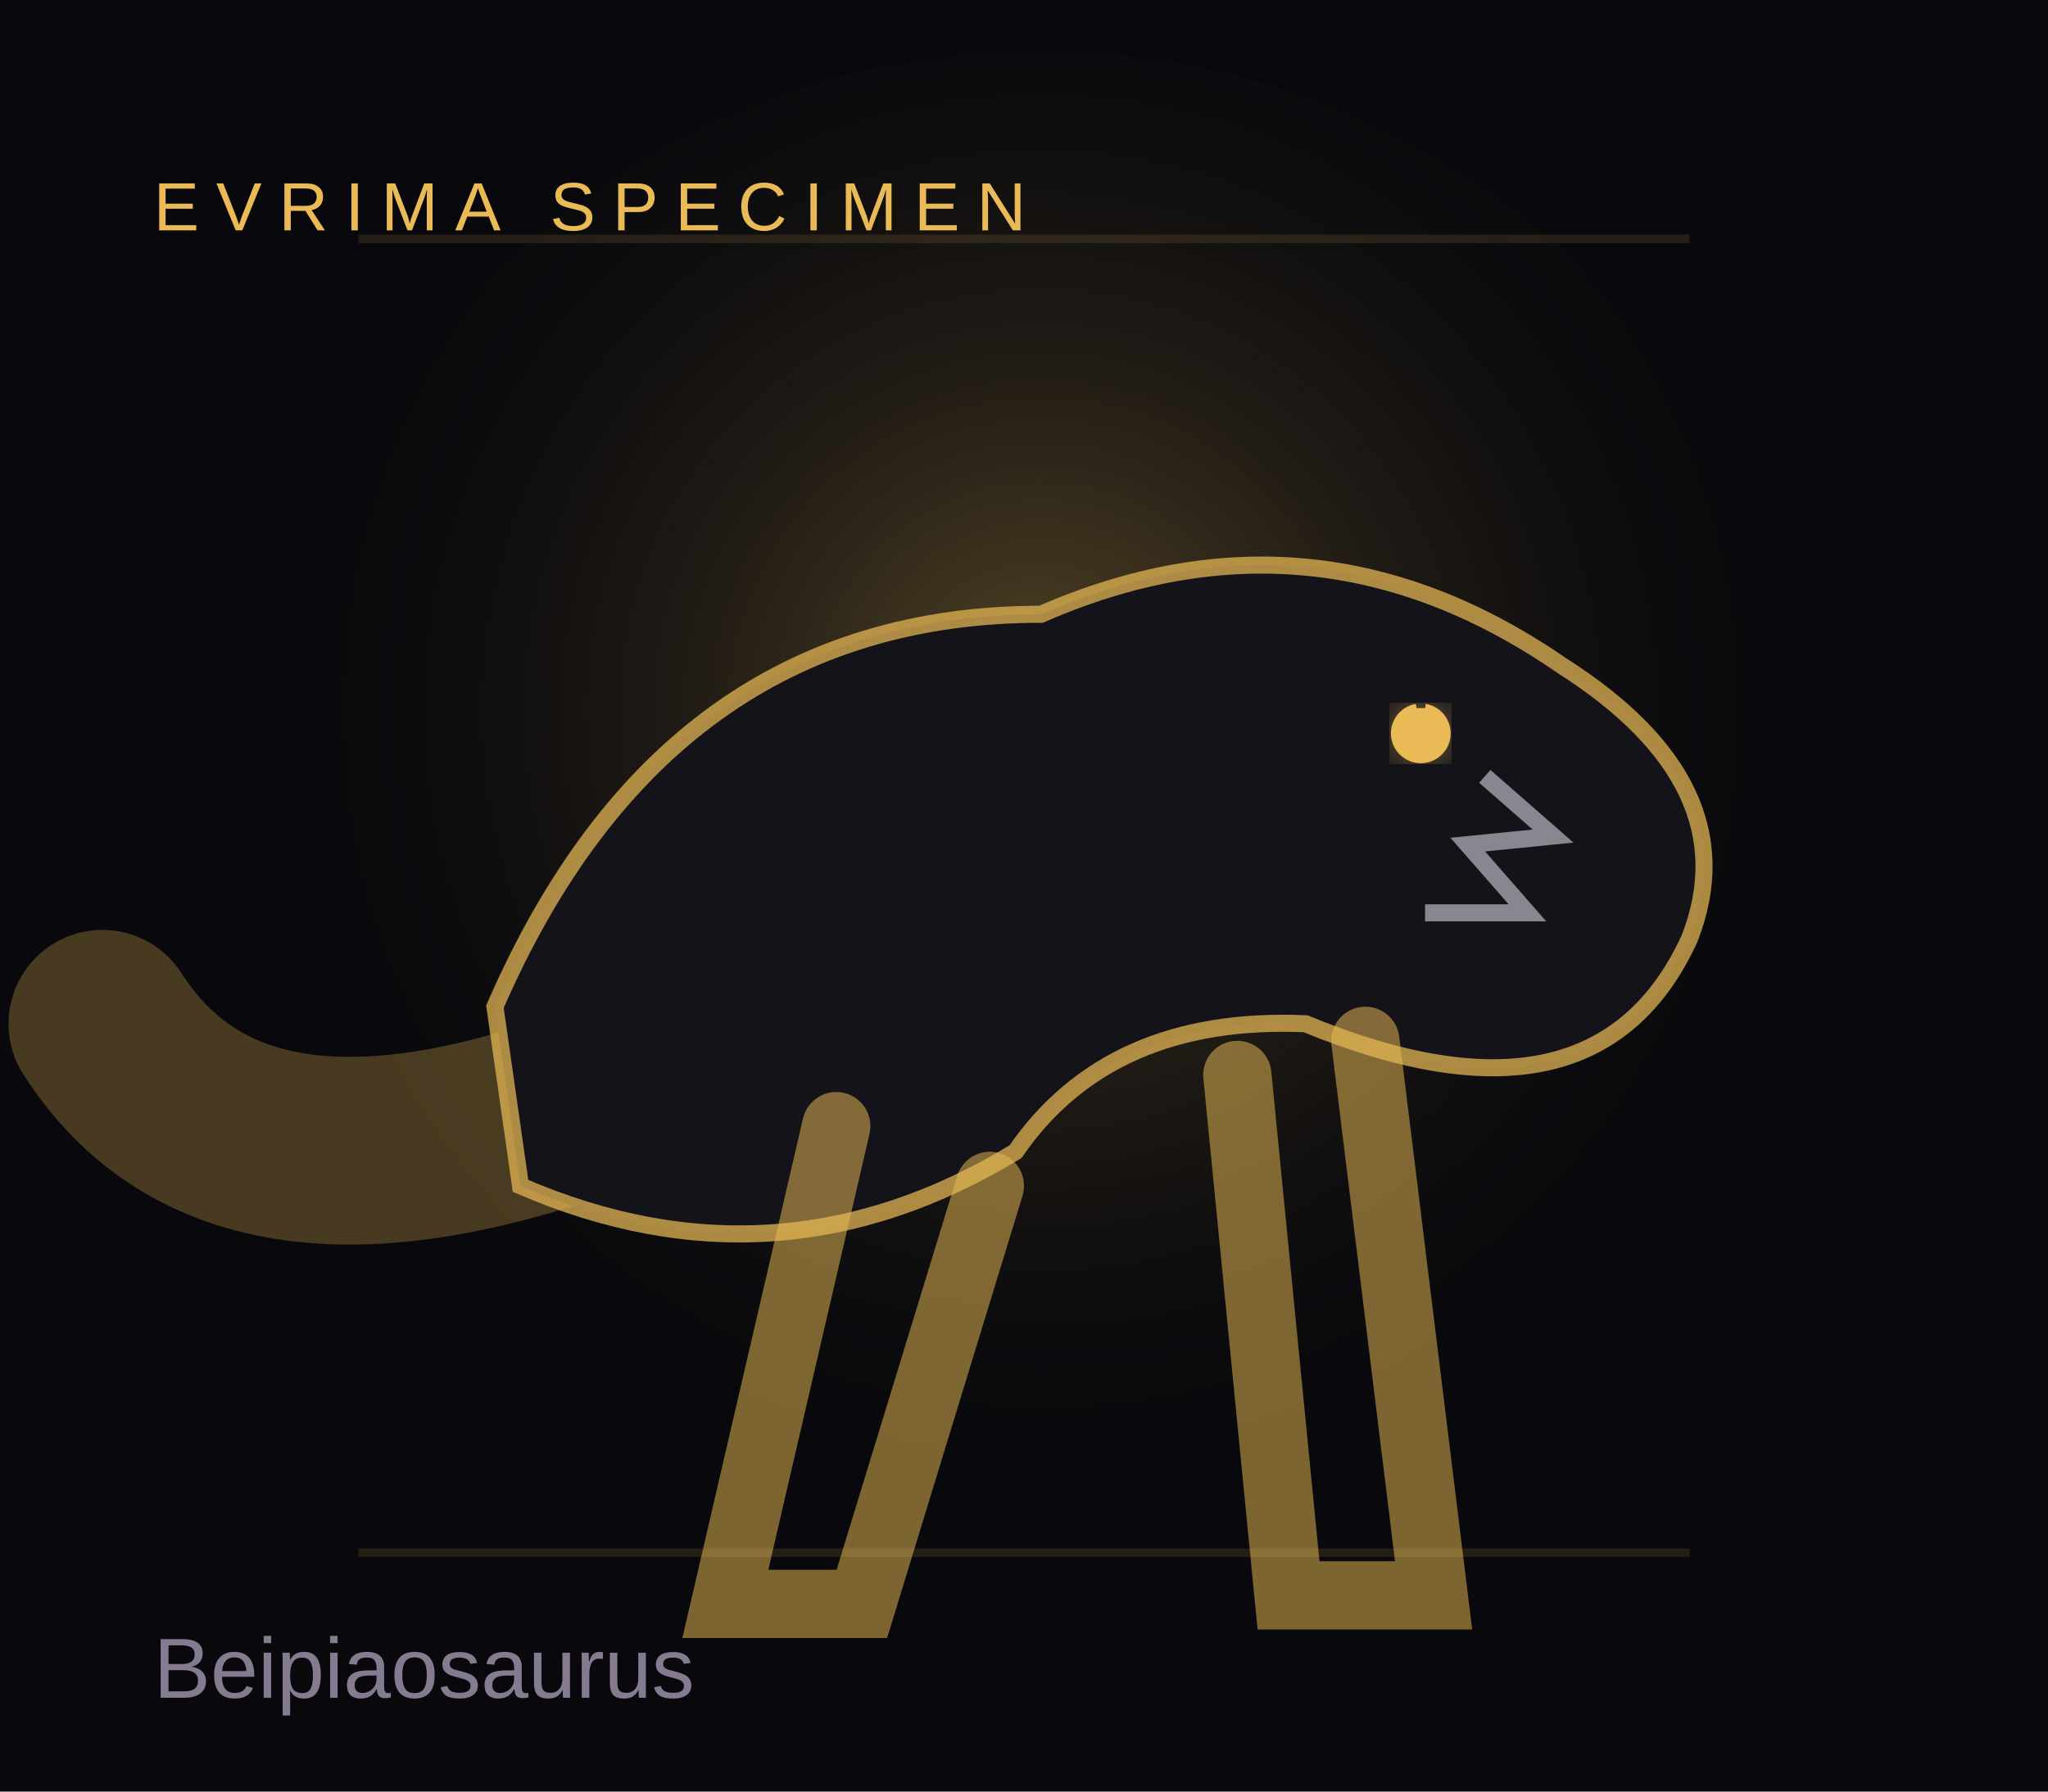
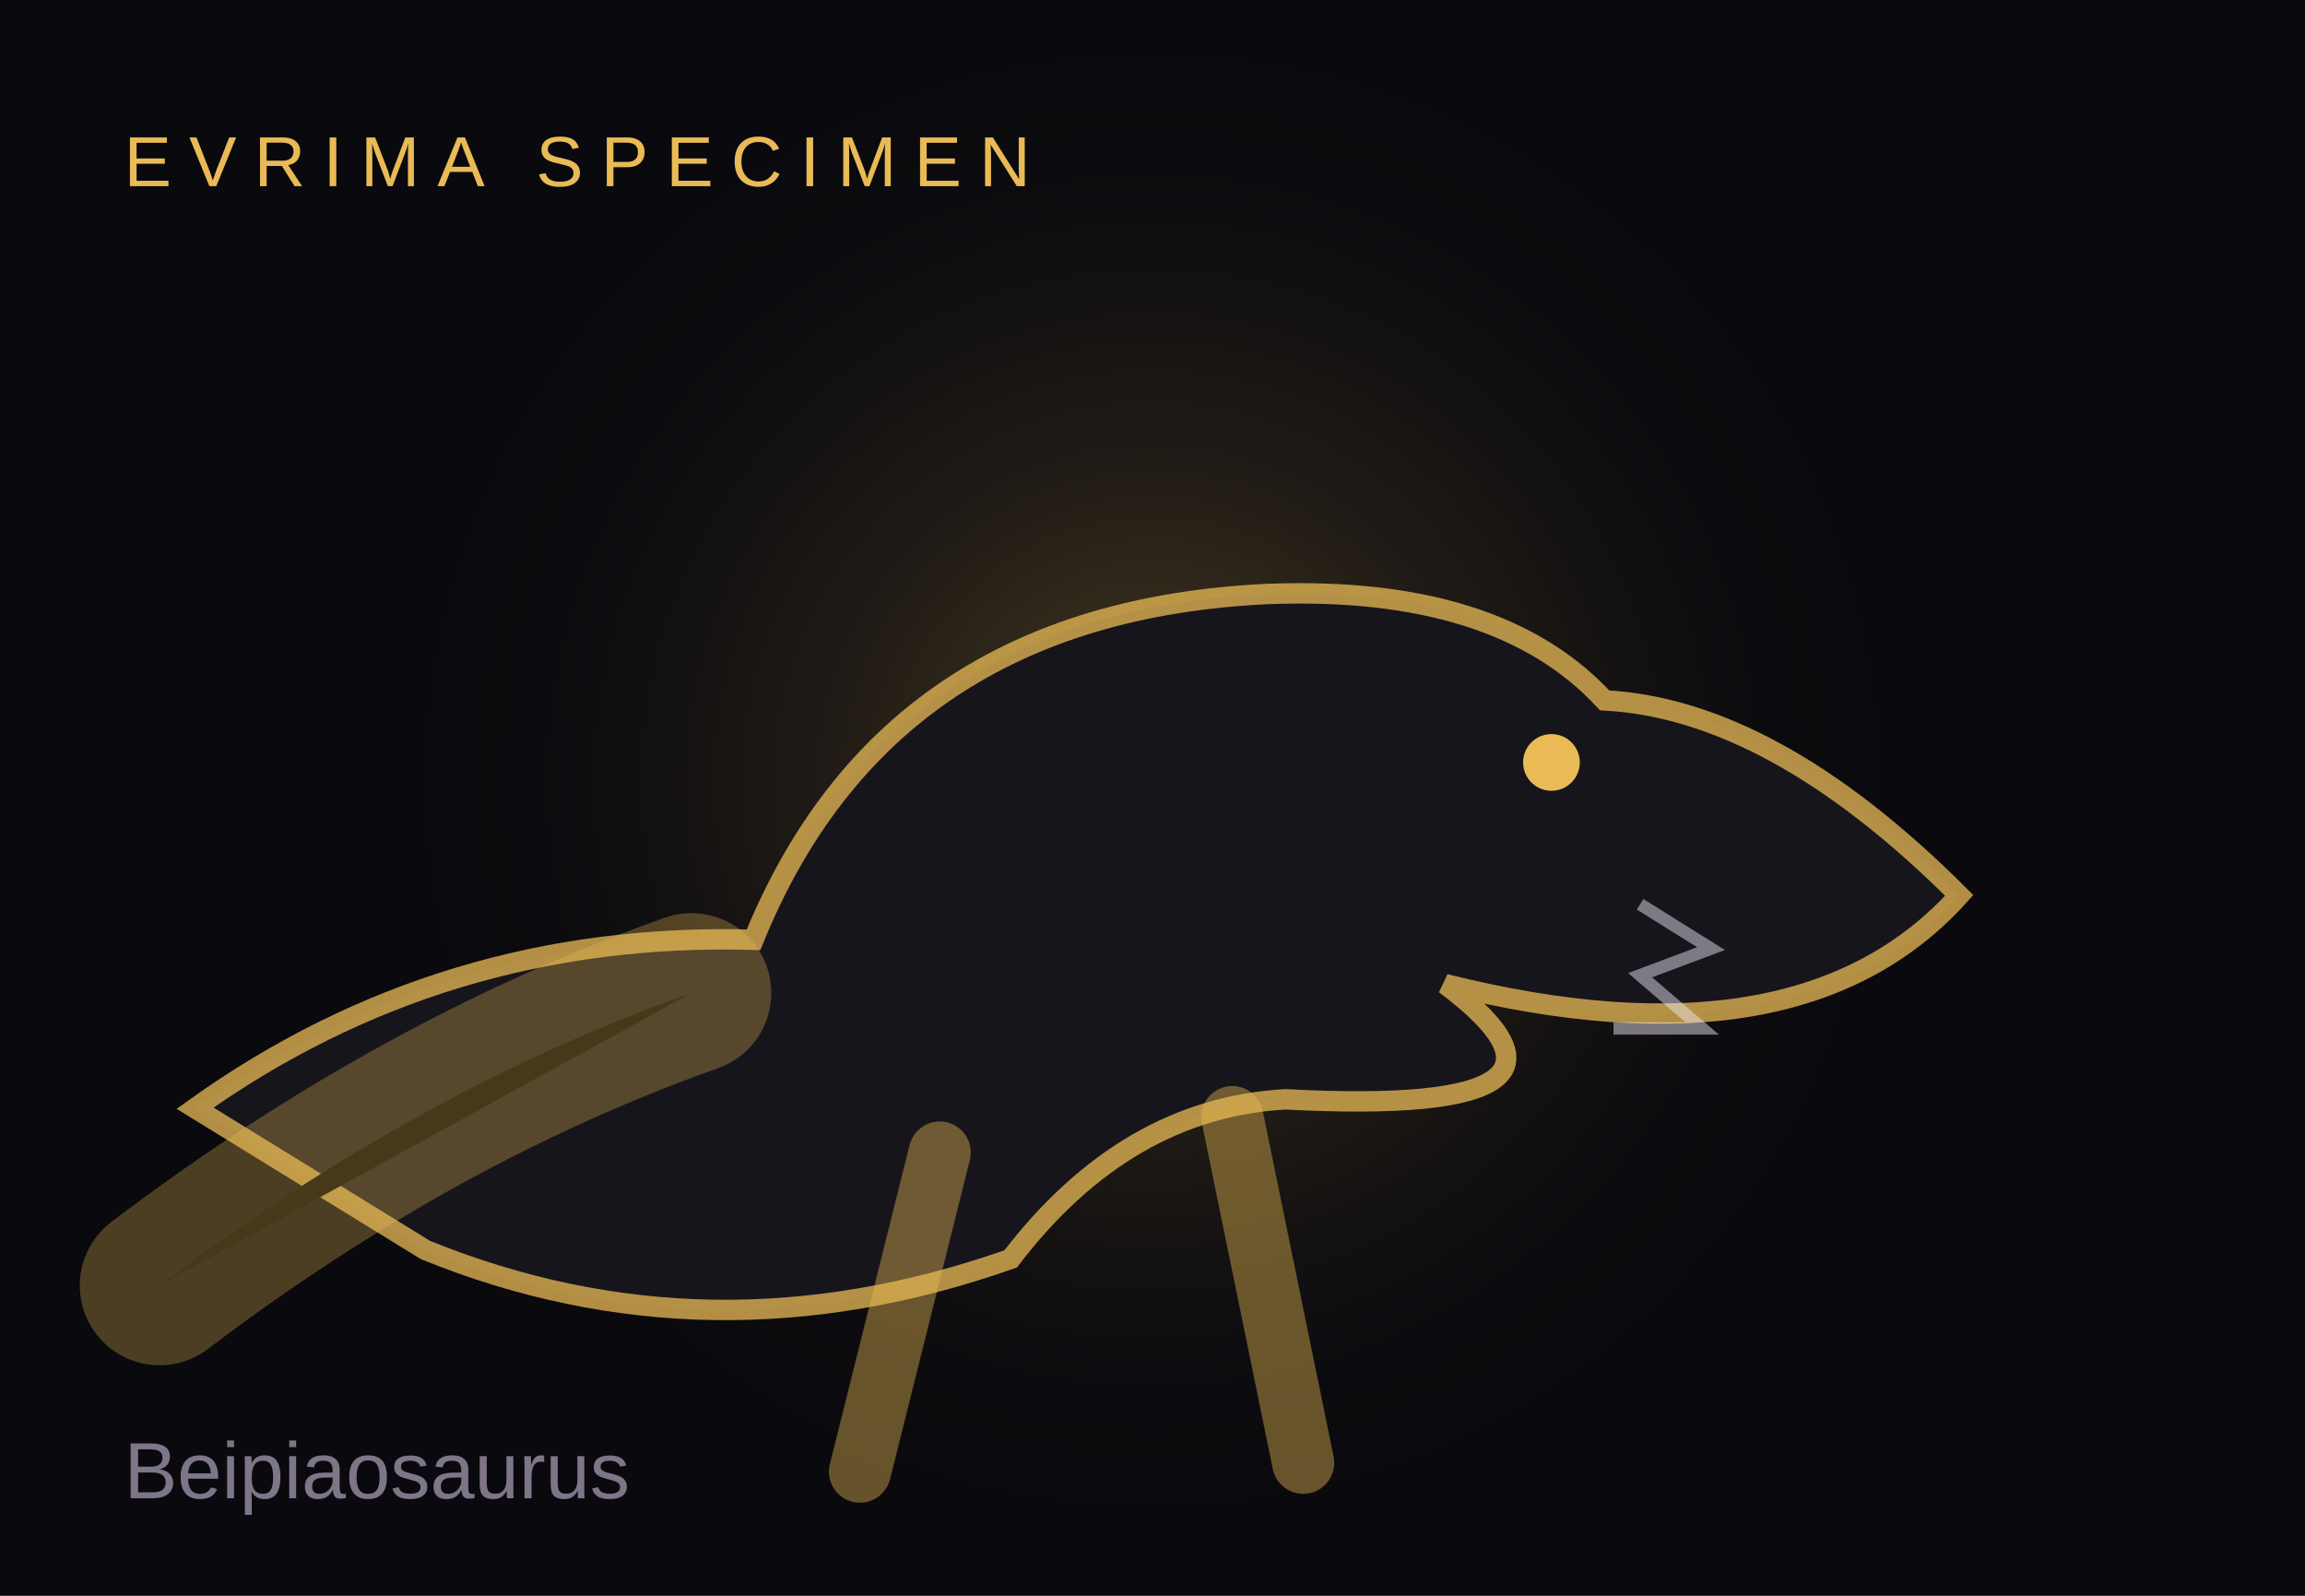
- <svg xmlns="http://www.w3.org/2000/svg" viewBox="0 0 240 210">
+ <svg xmlns="http://www.w3.org/2000/svg" viewBox="0 0 260 180">
  <defs>
-     <radialGradient id="g" cx="50%" cy="42%">
-       <stop offset="0" stop-color="#e9ba55" stop-opacity=".35" />
-       <stop offset="1" stop-color="#09090d" stop-opacity="0" />
+     <radialGradient id="r">
+       <stop stop-color="#e9ba55" stop-opacity=".30" />
+       <stop offset="1" stop-color="#08080c" stop-opacity="0" />
    </radialGradient>
-     <filter id="glow">
-       <feGaussianBlur stdDeviation="3" result="b" />
-       <feMerge>
-         <feMergeNode in="b" />
-         <feMergeNode in="SourceGraphic" />
-       </feMerge>
-     </filter>
  </defs>
-   <rect width="240" height="210" fill="#09090d" />
-   <circle cx="122" cy="98" r="92" fill="url(#g)" />
-   <path d="M72 128 Q28 145 12 120" fill="none" stroke="#e9ba55" stroke-opacity=".28" stroke-width="22" stroke-linecap="round" />
-   <path d="M58 118 Q78 72 122 72 Q154 58 183 78 Q205 92 198 110 Q187 134 153 120 Q130 119 119 135 Q91 152 61 139 Z" fill="#14131a" stroke="#e9ba55" stroke-opacity=".72" stroke-width="2" />
-   <path d="M98 132 L85 188 L101 188 L116 139 M145 126 L151 187 L168 187 L160 122" fill="none" stroke="#e9ba55" stroke-opacity=".52" stroke-width="8" stroke-linecap="round" />
-   <path d="" fill="none" stroke="#e9ba55" stroke-width="5" stroke-linecap="round" />
-   <path d="" fill="none" stroke="#e9ba55" stroke-width="5" />
-   <path d="" fill="none" stroke="#e9ba55" stroke-width="4" />
-   <path d="M174 91 l8 7 l-10 1 l7 8 l-12 0" fill="none" stroke="#e9e4ef" stroke-opacity=".55" stroke-width="2" />
-   <path d="M166 83 a3 3 0 1 0 1 0" fill="#e9ba55" stroke="#e9ba55" filter="url(#glow)" />
-   <path d="M42 28 H198 M42 182 H198" stroke="#e9ba55" stroke-opacity=".12" />
-   <text x="18" y="27" fill="#e9ba55" font-family="Arial" font-size="8" letter-spacing="2">EVRIMA SPECIMEN</text>
-   <text x="18" y="199" fill="#857b91" font-family="Arial" font-size="10">Beipiaosaurus</text>
+   <rect width="260" height="180" fill="#09090e" />
+   <circle cx="130" cy="88" r="90" fill="url(#r)" />
+   <path d="M22 125 Q50 105 85 106 Q100 69 143 67 Q169 66 181 79 Q200 80 221 101 Q203 121 163 111 Q183 126 145 124 Q127 125 114 142 Q80 154 48 141 Z" fill="#17151c" stroke="#e9ba55" stroke-opacity=".75" stroke-width="2.3" />
+   <path d="M78 112 Q47 123 18 145" stroke="#e9ba55" stroke-opacity=".30" stroke-width="18" stroke-linecap="round" />
+   <path d="M106 130 l-9 36 M139 126 l8 39" stroke="#e9ba55" stroke-opacity=".42" stroke-width="7" stroke-linecap="round" />
+   <circle cx="175" cy="86" r="3.2" fill="#e9ba55" />
+   <path d="M185 102 l8 5 -8 3 7 6 -10 0" fill="none" stroke="#eee8f2" stroke-opacity=".48" stroke-width="1.4" />
+   <text x="14" y="21" fill="#e9ba55" font-family="Arial" font-size="8" letter-spacing="2">EVRIMA SPECIMEN</text>
+   <text x="14" y="169" fill="#7f7588" font-family="Arial" font-size="9">Beipiaosaurus</text>
</svg>
